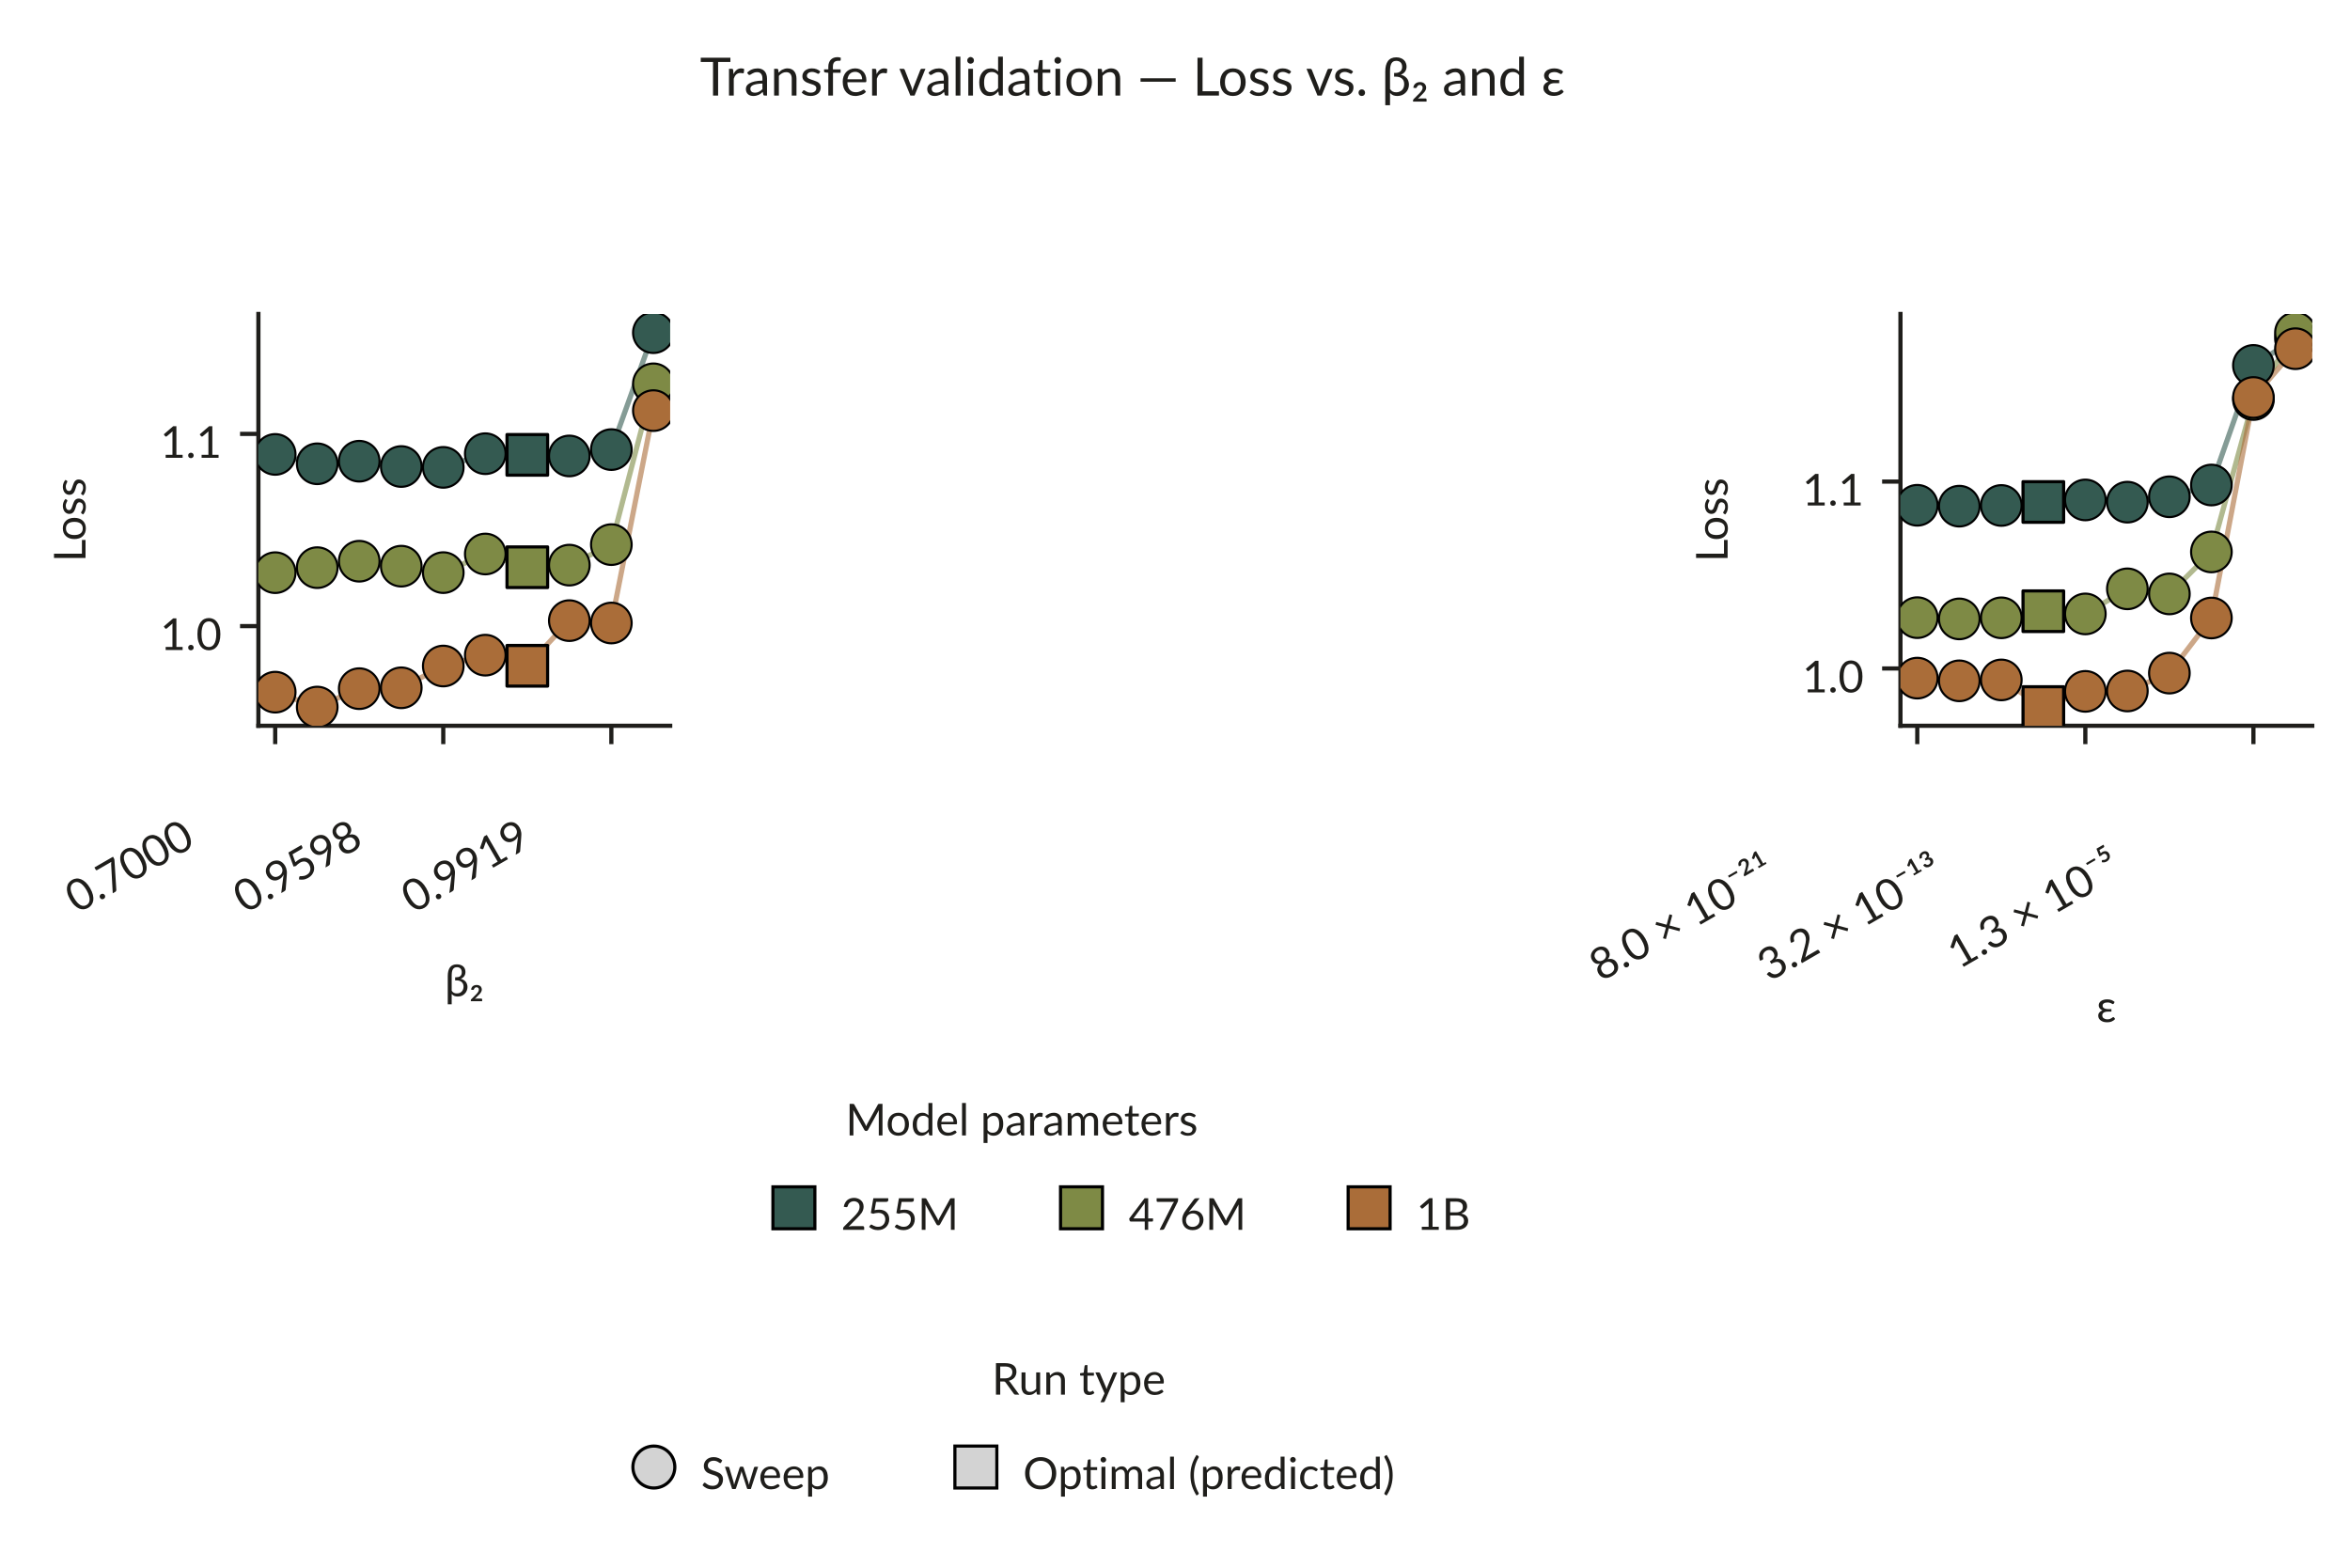
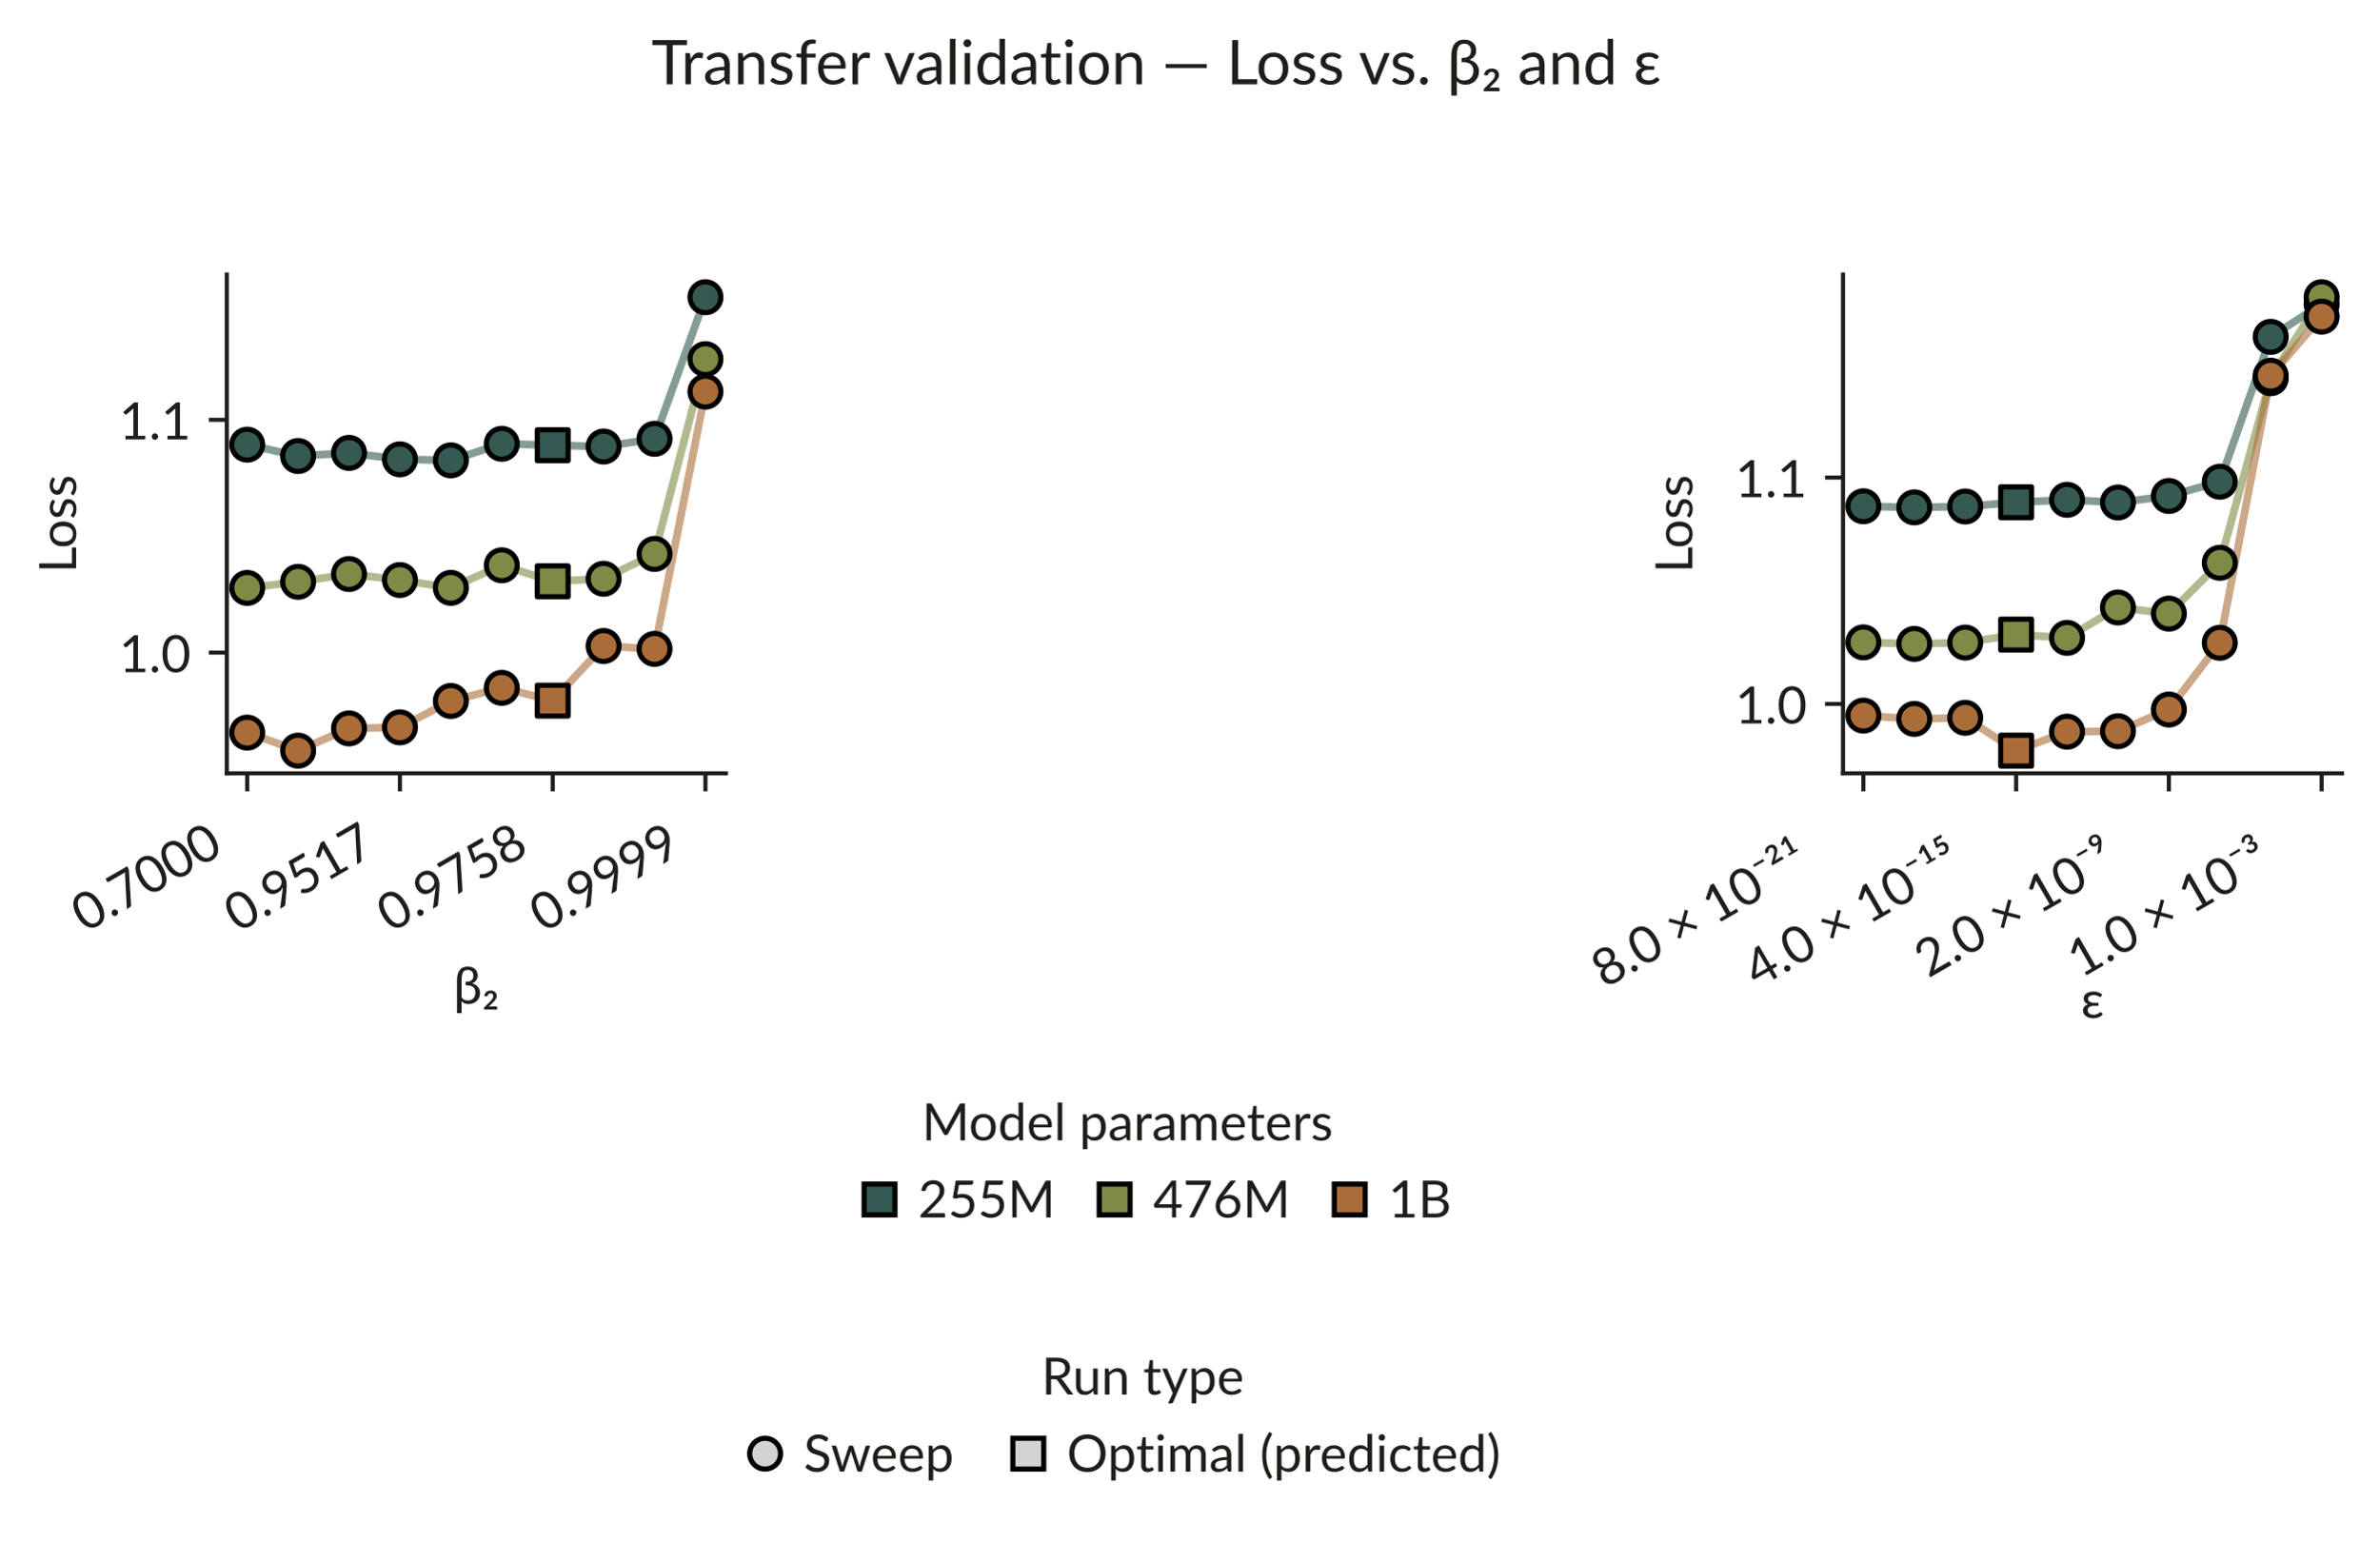
- <svg xmlns="http://www.w3.org/2000/svg" xmlns:xlink="http://www.w3.org/1999/xlink" width="448.226pt" height="298.883pt" viewBox="0 0 448.226 298.883" version="1.1" data-figure-typography="lato-v1" data-figure-render-width="640" font-family="Lato, sans-serif">
+ <svg xmlns="http://www.w3.org/2000/svg" xmlns:xlink="http://www.w3.org/1999/xlink" width="462.614pt" height="299.883pt" viewBox="0 0 462.614 299.883" version="1.1" data-figure-typography="lato-v1" data-figure-render-width="555.137" data-figure-render-scale="1.2" font-family="Lato, sans-serif">
  <defs>
    <style type="text/css">*{stroke-linejoin: round; stroke-linecap: butt}</style>
  </defs>
  <g id="figure_1">
    <g id="patch_1">
-       <path d="M 0 298.883 L 448.226 298.883 L 448.226 0 L 0 0 L 0 298.883 z " style="fill: none" />
+       <path d="M 0 299.883 L 462.614 299.883 L 462.614 0 L 0 0 L 0 299.883 z " style="fill: none" />
    </g>
    <g id="axes_1">
      <g id="patch_2">
-         <path d="M 49.284 138.423 L 127.826 138.423 L 127.826 59.881 L 49.284 59.881 L 49.284 138.423 z " style="fill: none" />
+         <path d="M 44.103 150.435 L 141.134 150.435 L 141.134 53.404 L 44.103 53.404 L 44.103 150.435 z " style="fill: none" />
      </g>
      <g id="matplotlib.axis_1">
        <g id="xtick_1">
          <g id="line2d_1">
            <defs>
              <path id="md51d06e51e" d="M 0 0 L 0 3.5 " style="stroke: #1f1e1b; stroke-width: 0.8" />
            </defs>
            <g>
-               <use xlink:href="#md51d06e51e" x="52.49" y="138.423" style="fill: #1f1e1b; stroke: #1f1e1b; stroke-width: 0.8" />
+               <use xlink:href="#md51d06e51e" x="48.064" y="150.435" style="fill: #1f1e1b; stroke: #1f1e1b; stroke-width: 0.8" />
            </g>
          </g>
          <g id="text_1">
-             <text style="font-size: 8.404px; font-family: 'Lato', sans-serif; fill: #1f1e1b" transform="translate(14.68481 174.3128) rotate(-30)">0.7000</text>
+             <text style="font-size: 10px; font-family: 'Lato', sans-serif; fill: #1f1e1b" transform="translate(16.55963 181.5099) rotate(-30)">0.7000</text>
          </g>
        </g>
        <g id="xtick_2">
          <g id="line2d_2">
            <g>
-               <use xlink:href="#md51d06e51e" x="84.547" y="138.423" style="fill: #1f1e1b; stroke: #1f1e1b; stroke-width: 0.8" />
+               <use xlink:href="#md51d06e51e" x="77.767" y="150.435" style="fill: #1f1e1b; stroke: #1f1e1b; stroke-width: 0.8" />
            </g>
          </g>
          <g id="text_2">
-             <text style="font-size: 8.404px; font-family: 'Lato', sans-serif; fill: #1f1e1b" transform="translate(46.74268 174.3128) rotate(-30)">0.9598</text>
+             <text style="font-size: 10px; font-family: 'Lato', sans-serif; fill: #1f1e1b" transform="translate(46.26301 181.5099) rotate(-30)">0.9517</text>
          </g>
        </g>
        <g id="xtick_3">
          <g id="line2d_3">
            <g>
-               <use xlink:href="#md51d06e51e" x="116.605" y="138.423" style="fill: #1f1e1b; stroke: #1f1e1b; stroke-width: 0.8" />
+               <use xlink:href="#md51d06e51e" x="107.47" y="150.435" style="fill: #1f1e1b; stroke: #1f1e1b; stroke-width: 0.8" />
            </g>
          </g>
          <g id="text_3">
-             <text style="font-size: 8.404px; font-family: 'Lato', sans-serif; fill: #1f1e1b" transform="translate(78.80055 174.3128) rotate(-30)">0.9919</text>
-           </g>
-         </g>
-         <g id="text_4">
-           <text style="font-size: 8.404px; font-family: 'Lato', sans-serif; text-anchor: middle; fill: #1f1e1b" x="88.555" y="190.003" transform="rotate(-0 88.55464 190.0026)">β₂</text>
+             <text style="font-size: 10px; font-family: 'Lato', sans-serif; fill: #1f1e1b" transform="translate(75.96639 181.5099) rotate(-30)">0.9758</text>
+           </g>
+         </g>
+         <g id="xtick_4">
+           <g id="line2d_4">
+             <g>
+               <use xlink:href="#md51d06e51e" x="137.174" y="150.435" style="fill: #1f1e1b; stroke: #1f1e1b; stroke-width: 0.8" />
+             </g>
+           </g>
+           <g id="text_4">
+             <text style="font-size: 10px; font-family: 'Lato', sans-serif; fill: #1f1e1b" transform="translate(105.6698 181.5099) rotate(-30)">0.9999</text>
+           </g>
+         </g>
+         <g id="text_5">
+           <text style="font-size: 10px; font-family: 'Lato', sans-serif; text-anchor: middle; fill: #1f1e1b" x="92.619" y="195.251" transform="rotate(-0 92.61864 195.2513)">β₂</text>
        </g>
      </g>
      <g id="matplotlib.axis_2">
        <g id="ytick_1">
-           <g id="line2d_4">
+           <g id="line2d_5">
            <defs>
              <path id="m15c5564929" d="M 0 0 L -3.5 0 " style="stroke: #1f1e1b; stroke-width: 0.8" />
            </defs>
            <g>
-               <use xlink:href="#m15c5564929" x="49.284" y="119.412" style="fill: #1f1e1b; stroke: #1f1e1b; stroke-width: 0.8" />
-             </g>
-           </g>
-           <g id="text_5">
-             <text style="font-size: 8.404px; font-family: 'Lato', sans-serif; text-anchor: end; fill: #1f1e1b" x="42.284" y="123.971" transform="rotate(-0 42.28375 123.9707)">1.0</text>
+               <use xlink:href="#m15c5564929" x="44.103" y="126.949" style="fill: #1f1e1b; stroke: #1f1e1b; stroke-width: 0.8" />
+             </g>
+           </g>
+           <g id="text_6">
+             <text style="font-size: 10px; font-family: 'Lato', sans-serif; text-anchor: end; fill: #1f1e1b" x="37.103" y="130.748" transform="rotate(-0 37.10312 130.7477)">1.0</text>
          </g>
        </g>
        <g id="ytick_2">
-           <g id="line2d_5">
-             <g>
-               <use xlink:href="#m15c5564929" x="49.284" y="82.759" style="fill: #1f1e1b; stroke: #1f1e1b; stroke-width: 0.8" />
-             </g>
-           </g>
-           <g id="text_6">
-             <text style="font-size: 8.404px; font-family: 'Lato', sans-serif; text-anchor: end; fill: #1f1e1b" x="42.284" y="87.318" transform="rotate(-0 42.28375 87.31753)">1.1</text>
-           </g>
-         </g>
-         <g id="text_7">
-           <text style="font-size: 8.404px; font-family: 'Lato', sans-serif; text-anchor: middle; fill: #1f1e1b" x="16.317" y="99.152" transform="rotate(-90 16.31719 99.15185)">Loss</text>
-         </g>
-       </g>
-       <g id="line2d_6">
-         <path d="M 52.49 86.667 L 60.504 88.455 L 68.518 87.963 L 76.533 88.977 L 84.547 89.139 L 92.562 86.531 L 100.576 86.753 L 108.591 86.962 L 116.605 85.75 L 124.62 63.451 " clip-path="url(#p3299223fdd)" style="fill: none; stroke: #345a51; stroke-opacity: 0.6; stroke-linecap: square" />
+           <g id="line2d_6">
+             <g>
+               <use xlink:href="#m15c5564929" x="44.103" y="81.667" style="fill: #1f1e1b; stroke: #1f1e1b; stroke-width: 0.8" />
+             </g>
+           </g>
+           <g id="text_7">
+             <text style="font-size: 10px; font-family: 'Lato', sans-serif; text-anchor: end; fill: #1f1e1b" x="37.103" y="85.466" transform="rotate(-0 37.10312 85.4662)">1.1</text>
+           </g>
+         </g>
+         <g id="text_8">
+           <text style="font-size: 10px; font-family: 'Lato', sans-serif; text-anchor: middle; fill: #1f1e1b" x="14.798" y="101.919" transform="rotate(-90 14.79766 101.9193)">Loss</text>
+         </g>
      </g>
      <g id="line2d_7">
-         <path d="M 52.49 109.222 L 60.504 108.265 L 68.518 107.037 L 76.533 107.983 L 84.547 109.213 L 92.562 105.663 L 100.576 108.184 L 108.591 107.784 L 116.605 103.873 L 124.62 73.202 " clip-path="url(#p3299223fdd)" style="fill: none; stroke: #7e8a45; stroke-opacity: 0.6; stroke-linecap: square" />
+         <path d="M 48.064 86.495 L 57.965 88.704 L 67.866 88.097 L 77.767 89.35 L 87.668 89.549 L 97.569 86.327 L 107.47 86.602 L 117.371 86.86 L 127.273 85.362 L 137.174 57.814 " clip-path="url(#p496fed3dab)" style="fill: none; stroke: #345a51; stroke-opacity: 0.6; stroke-width: 1.5; stroke-linecap: square" />
      </g>
      <g id="line2d_8">
-         <path d="M 52.49 132.012 L 60.504 134.853 L 68.518 131.344 L 76.533 131.18 L 84.547 127.027 L 92.562 124.957 L 100.576 126.98 L 108.591 118.371 L 116.605 118.823 L 124.62 78.312 " clip-path="url(#p3299223fdd)" style="fill: none; stroke: #aa6d39; stroke-opacity: 0.6; stroke-linecap: square" />
+         <path d="M 48.064 114.36 L 57.965 113.178 L 67.866 111.661 L 77.767 112.83 L 87.668 114.349 L 97.569 109.963 L 107.47 113.077 L 117.371 112.584 L 127.273 107.752 L 137.174 69.86 " clip-path="url(#p496fed3dab)" style="fill: none; stroke: #7e8a45; stroke-opacity: 0.6; stroke-width: 1.5; stroke-linecap: square" />
+       </g>
+       <g id="line2d_9">
+         <path d="M 48.064 142.515 L 57.965 146.024 L 67.866 141.69 L 77.767 141.488 L 87.668 136.357 L 97.569 133.799 L 107.47 136.299 L 117.371 125.663 L 127.273 126.221 L 137.174 76.174 " clip-path="url(#p496fed3dab)" style="fill: none; stroke: #aa6d39; stroke-opacity: 0.6; stroke-width: 1.5; stroke-linecap: square" />
      </g>
      <g id="patch_3">
-         <path d="M 49.284 138.423 L 49.284 59.881 " style="fill: none; stroke: #1f1e1b; stroke-width: 0.8; stroke-linejoin: miter; stroke-linecap: square" />
+         <path d="M 44.103 150.435 L 44.103 53.404 " style="fill: none; stroke: #1f1e1b; stroke-width: 0.8; stroke-linejoin: miter; stroke-linecap: square" />
      </g>
      <g id="patch_4">
-         <path d="M 49.284 138.423 L 127.826 138.423 " style="fill: none; stroke: #1f1e1b; stroke-width: 0.8; stroke-linejoin: miter; stroke-linecap: square" />
+         <path d="M 44.103 150.435 L 141.134 150.435 " style="fill: none; stroke: #1f1e1b; stroke-width: 0.8; stroke-linejoin: miter; stroke-linecap: square" />
      </g>
      <g id="PathCollection_1">
        <defs>
-           <path id="m190eb2f143" d="M 0 3.873 C 1.027 3.873 2.012 3.465 2.739 2.739 C 3.465 2.012 3.873 1.027 3.873 0 C 3.873 -1.027 3.465 -2.012 2.739 -2.739 C 2.012 -3.465 1.027 -3.873 0 -3.873 C -1.027 -3.873 -2.012 -3.465 -2.739 -2.739 C -3.465 -2.012 -3.873 -1.027 -3.873 0 C -3.873 1.027 -3.465 2.012 -2.739 2.739 C -2.012 3.465 -1.027 3.873 0 3.873 z " style="stroke: #000000; stroke-width: 0.4" />
-         </defs>
-         <g clip-path="url(#p3299223fdd)">
-           <use xlink:href="#m190eb2f143" x="76.533" y="88.977" style="fill: #345a51; stroke: #000000; stroke-width: 0.4" />
-           <use xlink:href="#m190eb2f143" x="84.547" y="89.139" style="fill: #345a51; stroke: #000000; stroke-width: 0.4" />
-           <use xlink:href="#m190eb2f143" x="92.562" y="86.531" style="fill: #345a51; stroke: #000000; stroke-width: 0.4" />
-           <use xlink:href="#m190eb2f143" x="108.591" y="86.962" style="fill: #345a51; stroke: #000000; stroke-width: 0.4" />
-           <use xlink:href="#m190eb2f143" x="116.605" y="85.75" style="fill: #345a51; stroke: #000000; stroke-width: 0.4" />
-           <use xlink:href="#m190eb2f143" x="124.62" y="63.451" style="fill: #345a51; stroke: #000000; stroke-width: 0.4" />
-           <use xlink:href="#m190eb2f143" x="52.49" y="86.667" style="fill: #345a51; stroke: #000000; stroke-width: 0.4" />
-           <use xlink:href="#m190eb2f143" x="60.504" y="88.455" style="fill: #345a51; stroke: #000000; stroke-width: 0.4" />
-           <use xlink:href="#m190eb2f143" x="68.518" y="87.963" style="fill: #345a51; stroke: #000000; stroke-width: 0.4" />
+           <path id="m1efedf1fad" d="M 0 3 C 0.796 3 1.559 2.684 2.121 2.121 C 2.684 1.559 3 0.796 3 0 C 3 -0.796 2.684 -1.559 2.121 -2.121 C 1.559 -2.684 0.796 -3 0 -3 C -0.796 -3 -1.559 -2.684 -2.121 -2.121 C -2.684 -1.559 -3 -0.796 -3 0 C -3 0.796 -2.684 1.559 -2.121 2.121 C -1.559 2.684 -0.796 3 0 3 z " style="stroke: #000000" />
+         </defs>
+         <g clip-path="url(#p496fed3dab)">
+           <use xlink:href="#m1efedf1fad" x="77.767" y="89.35" style="fill: #345a51; stroke: #000000" />
+           <use xlink:href="#m1efedf1fad" x="87.668" y="89.549" style="fill: #345a51; stroke: #000000" />
+           <use xlink:href="#m1efedf1fad" x="97.569" y="86.327" style="fill: #345a51; stroke: #000000" />
+           <use xlink:href="#m1efedf1fad" x="117.371" y="86.86" style="fill: #345a51; stroke: #000000" />
+           <use xlink:href="#m1efedf1fad" x="127.273" y="85.362" style="fill: #345a51; stroke: #000000" />
+           <use xlink:href="#m1efedf1fad" x="137.174" y="57.814" style="fill: #345a51; stroke: #000000" />
+           <use xlink:href="#m1efedf1fad" x="48.064" y="86.495" style="fill: #345a51; stroke: #000000" />
+           <use xlink:href="#m1efedf1fad" x="57.965" y="88.704" style="fill: #345a51; stroke: #000000" />
+           <use xlink:href="#m1efedf1fad" x="67.866" y="88.097" style="fill: #345a51; stroke: #000000" />
        </g>
      </g>
      <g id="PathCollection_2">
        <defs>
-           <path id="m3dd2a6cb7a" d="M 0 3.873 C 1.027 3.873 2.012 3.465 2.739 2.739 C 3.465 2.012 3.873 1.027 3.873 0 C 3.873 -1.027 3.465 -2.012 2.739 -2.739 C 2.012 -3.465 1.027 -3.873 0 -3.873 C -1.027 -3.873 -2.012 -3.465 -2.739 -2.739 C -3.465 -2.012 -3.873 -1.027 -3.873 0 C -3.873 1.027 -3.465 2.012 -2.739 2.739 C -2.012 3.465 -1.027 3.873 0 3.873 z " style="stroke: #000000; stroke-width: 0.4" />
-         </defs>
-         <g clip-path="url(#p3299223fdd)">
-           <use xlink:href="#m3dd2a6cb7a" x="76.533" y="107.983" style="fill: #7e8a45; stroke: #000000; stroke-width: 0.4" />
-           <use xlink:href="#m3dd2a6cb7a" x="84.547" y="109.213" style="fill: #7e8a45; stroke: #000000; stroke-width: 0.4" />
-           <use xlink:href="#m3dd2a6cb7a" x="92.562" y="105.663" style="fill: #7e8a45; stroke: #000000; stroke-width: 0.4" />
-           <use xlink:href="#m3dd2a6cb7a" x="108.591" y="107.784" style="fill: #7e8a45; stroke: #000000; stroke-width: 0.4" />
-           <use xlink:href="#m3dd2a6cb7a" x="116.605" y="103.873" style="fill: #7e8a45; stroke: #000000; stroke-width: 0.4" />
-           <use xlink:href="#m3dd2a6cb7a" x="124.62" y="73.202" style="fill: #7e8a45; stroke: #000000; stroke-width: 0.4" />
-           <use xlink:href="#m3dd2a6cb7a" x="52.49" y="109.222" style="fill: #7e8a45; stroke: #000000; stroke-width: 0.4" />
-           <use xlink:href="#m3dd2a6cb7a" x="60.504" y="108.265" style="fill: #7e8a45; stroke: #000000; stroke-width: 0.4" />
-           <use xlink:href="#m3dd2a6cb7a" x="68.518" y="107.037" style="fill: #7e8a45; stroke: #000000; stroke-width: 0.4" />
+           <path id="m9d0714608a" d="M 0 3 C 0.796 3 1.559 2.684 2.121 2.121 C 2.684 1.559 3 0.796 3 0 C 3 -0.796 2.684 -1.559 2.121 -2.121 C 1.559 -2.684 0.796 -3 0 -3 C -0.796 -3 -1.559 -2.684 -2.121 -2.121 C -2.684 -1.559 -3 -0.796 -3 0 C -3 0.796 -2.684 1.559 -2.121 2.121 C -1.559 2.684 -0.796 3 0 3 z " style="stroke: #000000" />
+         </defs>
+         <g clip-path="url(#p496fed3dab)">
+           <use xlink:href="#m9d0714608a" x="77.767" y="112.83" style="fill: #7e8a45; stroke: #000000" />
+           <use xlink:href="#m9d0714608a" x="87.668" y="114.349" style="fill: #7e8a45; stroke: #000000" />
+           <use xlink:href="#m9d0714608a" x="97.569" y="109.963" style="fill: #7e8a45; stroke: #000000" />
+           <use xlink:href="#m9d0714608a" x="117.371" y="112.584" style="fill: #7e8a45; stroke: #000000" />
+           <use xlink:href="#m9d0714608a" x="127.273" y="107.752" style="fill: #7e8a45; stroke: #000000" />
+           <use xlink:href="#m9d0714608a" x="137.174" y="69.86" style="fill: #7e8a45; stroke: #000000" />
+           <use xlink:href="#m9d0714608a" x="48.064" y="114.36" style="fill: #7e8a45; stroke: #000000" />
+           <use xlink:href="#m9d0714608a" x="57.965" y="113.178" style="fill: #7e8a45; stroke: #000000" />
+           <use xlink:href="#m9d0714608a" x="67.866" y="111.661" style="fill: #7e8a45; stroke: #000000" />
        </g>
      </g>
      <g id="PathCollection_3">
        <defs>
-           <path id="m1eddd87c9e" d="M 0 3.873 C 1.027 3.873 2.012 3.465 2.739 2.739 C 3.465 2.012 3.873 1.027 3.873 0 C 3.873 -1.027 3.465 -2.012 2.739 -2.739 C 2.012 -3.465 1.027 -3.873 0 -3.873 C -1.027 -3.873 -2.012 -3.465 -2.739 -2.739 C -3.465 -2.012 -3.873 -1.027 -3.873 0 C -3.873 1.027 -3.465 2.012 -2.739 2.739 C -2.012 3.465 -1.027 3.873 0 3.873 z " style="stroke: #000000; stroke-width: 0.4" />
-         </defs>
-         <g clip-path="url(#p3299223fdd)">
-           <use xlink:href="#m1eddd87c9e" x="76.533" y="131.18" style="fill: #aa6d39; stroke: #000000; stroke-width: 0.4" />
-           <use xlink:href="#m1eddd87c9e" x="84.547" y="127.027" style="fill: #aa6d39; stroke: #000000; stroke-width: 0.4" />
-           <use xlink:href="#m1eddd87c9e" x="92.562" y="124.957" style="fill: #aa6d39; stroke: #000000; stroke-width: 0.4" />
-           <use xlink:href="#m1eddd87c9e" x="108.591" y="118.371" style="fill: #aa6d39; stroke: #000000; stroke-width: 0.4" />
-           <use xlink:href="#m1eddd87c9e" x="116.605" y="118.823" style="fill: #aa6d39; stroke: #000000; stroke-width: 0.4" />
-           <use xlink:href="#m1eddd87c9e" x="124.62" y="78.312" style="fill: #aa6d39; stroke: #000000; stroke-width: 0.4" />
-           <use xlink:href="#m1eddd87c9e" x="52.49" y="132.012" style="fill: #aa6d39; stroke: #000000; stroke-width: 0.4" />
-           <use xlink:href="#m1eddd87c9e" x="60.504" y="134.853" style="fill: #aa6d39; stroke: #000000; stroke-width: 0.4" />
-           <use xlink:href="#m1eddd87c9e" x="68.518" y="131.344" style="fill: #aa6d39; stroke: #000000; stroke-width: 0.4" />
+           <path id="m67af259f88" d="M 0 3 C 0.796 3 1.559 2.684 2.121 2.121 C 2.684 1.559 3 0.796 3 0 C 3 -0.796 2.684 -1.559 2.121 -2.121 C 1.559 -2.684 0.796 -3 0 -3 C -0.796 -3 -1.559 -2.684 -2.121 -2.121 C -2.684 -1.559 -3 -0.796 -3 0 C -3 0.796 -2.684 1.559 -2.121 2.121 C -1.559 2.684 -0.796 3 0 3 z " style="stroke: #000000" />
+         </defs>
+         <g clip-path="url(#p496fed3dab)">
+           <use xlink:href="#m67af259f88" x="77.767" y="141.488" style="fill: #aa6d39; stroke: #000000" />
+           <use xlink:href="#m67af259f88" x="87.668" y="136.357" style="fill: #aa6d39; stroke: #000000" />
+           <use xlink:href="#m67af259f88" x="97.569" y="133.799" style="fill: #aa6d39; stroke: #000000" />
+           <use xlink:href="#m67af259f88" x="117.371" y="125.663" style="fill: #aa6d39; stroke: #000000" />
+           <use xlink:href="#m67af259f88" x="127.273" y="126.221" style="fill: #aa6d39; stroke: #000000" />
+           <use xlink:href="#m67af259f88" x="137.174" y="76.174" style="fill: #aa6d39; stroke: #000000" />
+           <use xlink:href="#m67af259f88" x="48.064" y="142.515" style="fill: #aa6d39; stroke: #000000" />
+           <use xlink:href="#m67af259f88" x="57.965" y="146.024" style="fill: #aa6d39; stroke: #000000" />
+           <use xlink:href="#m67af259f88" x="67.866" y="141.69" style="fill: #aa6d39; stroke: #000000" />
        </g>
      </g>
      <g id="PathCollection_4">
        <defs>
-           <path id="m02ea6a67bc" d="M -3.873 3.873 L 3.873 3.873 L 3.873 -3.873 L -3.873 -3.873 z " style="stroke: #000000; stroke-width: 0.6" />
-         </defs>
-         <g clip-path="url(#p3299223fdd)">
-           <use xlink:href="#m02ea6a67bc" x="100.576" y="86.753" style="fill: #345a51; stroke: #000000; stroke-width: 0.6" />
+           <path id="mf7e5962fbb" d="M -3 3 L 3 3 L 3 -3 L -3 -3 z " style="stroke: #000000" />
+         </defs>
+         <g clip-path="url(#p496fed3dab)">
+           <use xlink:href="#mf7e5962fbb" x="107.47" y="86.602" style="fill: #345a51; stroke: #000000" />
        </g>
      </g>
      <g id="PathCollection_5">
        <defs>
-           <path id="m85703ddaad" d="M -3.873 3.873 L 3.873 3.873 L 3.873 -3.873 L -3.873 -3.873 z " style="stroke: #000000; stroke-width: 0.6" />
-         </defs>
-         <g clip-path="url(#p3299223fdd)">
-           <use xlink:href="#m85703ddaad" x="100.576" y="108.184" style="fill: #7e8a45; stroke: #000000; stroke-width: 0.6" />
+           <path id="m44fe827cc8" d="M -3 3 L 3 3 L 3 -3 L -3 -3 z " style="stroke: #000000" />
+         </defs>
+         <g clip-path="url(#p496fed3dab)">
+           <use xlink:href="#m44fe827cc8" x="107.47" y="113.077" style="fill: #7e8a45; stroke: #000000" />
        </g>
      </g>
      <g id="PathCollection_6">
        <defs>
-           <path id="ma70c3705e5" d="M -3.873 3.873 L 3.873 3.873 L 3.873 -3.873 L -3.873 -3.873 z " style="stroke: #000000; stroke-width: 0.6" />
-         </defs>
-         <g clip-path="url(#p3299223fdd)">
-           <use xlink:href="#ma70c3705e5" x="100.576" y="126.98" style="fill: #aa6d39; stroke: #000000; stroke-width: 0.6" />
+           <path id="md99f29eee8" d="M -3 3 L 3 3 L 3 -3 L -3 -3 z " style="stroke: #000000" />
+         </defs>
+         <g clip-path="url(#p496fed3dab)">
+           <use xlink:href="#md99f29eee8" x="107.47" y="136.299" style="fill: #aa6d39; stroke: #000000" />
        </g>
      </g>
    </g>
    <g id="axes_2">
      <g id="patch_5">
-         <path d="M 362.484 138.423 L 441.026 138.423 L 441.026 59.881 L 362.484 59.881 L 362.484 138.423 z " style="fill: none" />
+         <path d="M 358.383 150.435 L 455.414 150.435 L 455.414 53.404 L 358.383 53.404 L 358.383 150.435 z " style="fill: none" />
      </g>
      <g id="matplotlib.axis_3">
-         <g id="xtick_4">
-           <g id="line2d_9">
-             <g>
-               <use xlink:href="#md51d06e51e" x="365.69" y="138.423" style="fill: #1f1e1b; stroke: #1f1e1b; stroke-width: 0.8" />
-             </g>
-           </g>
-           <g id="text_8">
-             <text style="font-size: 8.404px; font-family: 'Lato', sans-serif; fill: #1f1e1b" transform="translate(305.3644 187.315) rotate(-30)">8.0 × 10⁻²¹</text>
-           </g>
-         </g>
        <g id="xtick_5">
          <g id="line2d_10">
            <g>
-               <use xlink:href="#md51d06e51e" x="397.747" y="138.423" style="fill: #1f1e1b; stroke: #1f1e1b; stroke-width: 0.8" />
+               <use xlink:href="#md51d06e51e" x="362.344" y="150.435" style="fill: #1f1e1b; stroke: #1f1e1b; stroke-width: 0.8" />
            </g>
          </g>
          <g id="text_9">
-             <text style="font-size: 8.404px; font-family: 'Lato', sans-serif; fill: #1f1e1b" transform="translate(337.4222 187.315) rotate(-30)">3.2 × 10⁻¹³</text>
+             <text style="font-size: 10px; font-family: 'Lato', sans-serif; fill: #1f1e1b" transform="translate(312.0726 192.345) rotate(-30)">8.0 × 10⁻²¹</text>
          </g>
        </g>
        <g id="xtick_6">
          <g id="line2d_11">
            <g>
-               <use xlink:href="#md51d06e51e" x="429.805" y="138.423" style="fill: #1f1e1b; stroke: #1f1e1b; stroke-width: 0.8" />
+               <use xlink:href="#md51d06e51e" x="392.047" y="150.435" style="fill: #1f1e1b; stroke: #1f1e1b; stroke-width: 0.8" />
            </g>
          </g>
          <g id="text_10">
-             <text style="font-size: 8.404px; font-family: 'Lato', sans-serif; fill: #1f1e1b" transform="translate(373.6468 184.9094) rotate(-30)">1.3 × 10⁻⁵</text>
-           </g>
-         </g>
-         <g id="text_11">
-           <text style="font-size: 8.404px; font-family: 'Lato', sans-serif; text-anchor: middle; fill: #1f1e1b" x="401.755" y="194.929" transform="rotate(-0 401.7546 194.9288)">ε</text>
+             <text style="font-size: 10px; font-family: 'Lato', sans-serif; fill: #1f1e1b" transform="translate(341.776 192.345) rotate(-30)">4.0 × 10⁻¹⁵</text>
+           </g>
+         </g>
+         <g id="xtick_7">
+           <g id="line2d_12">
+             <g>
+               <use xlink:href="#md51d06e51e" x="421.75" y="150.435" style="fill: #1f1e1b; stroke: #1f1e1b; stroke-width: 0.8" />
+             </g>
+           </g>
+           <g id="text_11">
+             <text style="font-size: 10px; font-family: 'Lato', sans-serif; fill: #1f1e1b" transform="translate(374.9516 190.3403) rotate(-30)">2.0 × 10⁻⁹</text>
+           </g>
+         </g>
+         <g id="xtick_8">
+           <g id="line2d_13">
+             <g>
+               <use xlink:href="#md51d06e51e" x="451.454" y="150.435" style="fill: #1f1e1b; stroke: #1f1e1b; stroke-width: 0.8" />
+             </g>
+           </g>
+           <g id="text_12">
+             <text style="font-size: 10px; font-family: 'Lato', sans-serif; fill: #1f1e1b" transform="translate(404.6549 190.3403) rotate(-30)">1.0 × 10⁻³</text>
+           </g>
+         </g>
+         <g id="text_13">
+           <text style="font-size: 10px; font-family: 'Lato', sans-serif; text-anchor: middle; fill: #1f1e1b" x="406.899" y="198.023" transform="rotate(-0 406.8986 198.0232)">ε</text>
        </g>
      </g>
      <g id="matplotlib.axis_4">
        <g id="ytick_3">
-           <g id="line2d_12">
-             <g>
-               <use xlink:href="#m15c5564929" x="362.484" y="127.494" style="fill: #1f1e1b; stroke: #1f1e1b; stroke-width: 0.8" />
-             </g>
-           </g>
-           <g id="text_12">
-             <text style="font-size: 8.404px; font-family: 'Lato', sans-serif; text-anchor: end; fill: #1f1e1b" x="355.484" y="132.052" transform="rotate(-0 355.4837 132.0521)">1.0</text>
+           <g id="line2d_14">
+             <g>
+               <use xlink:href="#m15c5564929" x="358.383" y="136.933" style="fill: #1f1e1b; stroke: #1f1e1b; stroke-width: 0.8" />
+             </g>
+           </g>
+           <g id="text_14">
+             <text style="font-size: 10px; font-family: 'Lato', sans-serif; text-anchor: end; fill: #1f1e1b" x="351.383" y="140.732" transform="rotate(-0 351.3831 140.7316)">1.0</text>
          </g>
        </g>
        <g id="ytick_4">
-           <g id="line2d_13">
-             <g>
-               <use xlink:href="#m15c5564929" x="362.484" y="91.853" style="fill: #1f1e1b; stroke: #1f1e1b; stroke-width: 0.8" />
-             </g>
-           </g>
-           <g id="text_13">
-             <text style="font-size: 8.404px; font-family: 'Lato', sans-serif; text-anchor: end; fill: #1f1e1b" x="355.484" y="96.411" transform="rotate(-0 355.4837 96.41139)">1.1</text>
-           </g>
-         </g>
-         <g id="text_14">
-           <text style="font-size: 8.404px; font-family: 'Lato', sans-serif; text-anchor: middle; fill: #1f1e1b" x="329.517" y="99.152" transform="rotate(-90 329.5172 99.15185)">Loss</text>
-         </g>
-       </g>
-       <g id="line2d_14">
-         <path d="M 365.69 96.368 L 373.704 96.538 L 381.718 96.404 L 389.733 95.737 L 397.747 95.35 L 405.762 95.774 L 413.776 94.748 L 421.791 92.503 L 429.805 69.691 L 437.82 64.539 " clip-path="url(#p3932736abc)" style="fill: none; stroke: #345a51; stroke-opacity: 0.6; stroke-linecap: square" />
-       </g>
-       <g id="line2d_15">
-         <path d="M 365.69 117.8 L 373.704 118.04 L 381.718 117.831 L 389.733 116.575 L 397.747 117.091 L 405.762 112.306 L 413.776 113.275 L 421.791 105.268 L 429.805 76.198 L 437.82 63.451 " clip-path="url(#p3932736abc)" style="fill: none; stroke: #7e8a45; stroke-opacity: 0.6; stroke-linecap: square" />
+           <g id="line2d_15">
+             <g>
+               <use xlink:href="#m15c5564929" x="358.383" y="92.902" style="fill: #1f1e1b; stroke: #1f1e1b; stroke-width: 0.8" />
+             </g>
+           </g>
+           <g id="text_15">
+             <text style="font-size: 10px; font-family: 'Lato', sans-serif; text-anchor: end; fill: #1f1e1b" x="351.383" y="96.701" transform="rotate(-0 351.3831 96.70082)">1.1</text>
+           </g>
+         </g>
+         <g id="text_16">
+           <text style="font-size: 10px; font-family: 'Lato', sans-serif; text-anchor: middle; fill: #1f1e1b" x="329.078" y="101.919" transform="rotate(-90 329.0777 101.9193)">Loss</text>
+         </g>
      </g>
      <g id="line2d_16">
-         <path d="M 365.69 129.334 L 373.704 129.852 L 381.718 129.679 L 389.733 134.853 L 397.747 131.861 L 405.762 131.789 L 413.776 128.377 L 421.791 117.868 L 429.805 75.809 L 437.82 66.505 " clip-path="url(#p3932736abc)" style="fill: none; stroke: #aa6d39; stroke-opacity: 0.6; stroke-linecap: square" />
+         <path d="M 362.344 98.48 L 372.245 98.691 L 382.146 98.525 L 392.047 97.7 L 401.948 97.223 L 411.849 97.746 L 421.75 96.478 L 431.651 93.706 L 441.553 65.523 L 451.454 59.159 " clip-path="url(#paa1d3caf3e)" style="fill: none; stroke: #345a51; stroke-opacity: 0.6; stroke-width: 1.5; stroke-linecap: square" />
+       </g>
+       <g id="line2d_17">
+         <path d="M 362.344 124.957 L 372.245 125.254 L 382.146 124.996 L 392.047 123.444 L 401.948 124.082 L 411.849 118.17 L 421.75 119.367 L 431.651 109.475 L 441.553 73.562 L 451.454 57.814 " clip-path="url(#paa1d3caf3e)" style="fill: none; stroke: #7e8a45; stroke-opacity: 0.6; stroke-width: 1.5; stroke-linecap: square" />
+       </g>
+       <g id="line2d_18">
+         <path d="M 362.344 139.206 L 372.245 139.846 L 382.146 139.633 L 392.047 146.024 L 401.948 142.328 L 411.849 142.24 L 421.75 138.024 L 431.651 125.041 L 441.553 73.081 L 451.454 61.588 " clip-path="url(#paa1d3caf3e)" style="fill: none; stroke: #aa6d39; stroke-opacity: 0.6; stroke-width: 1.5; stroke-linecap: square" />
      </g>
      <g id="patch_6">
-         <path d="M 362.484 138.423 L 362.484 59.881 " style="fill: none; stroke: #1f1e1b; stroke-width: 0.8; stroke-linejoin: miter; stroke-linecap: square" />
+         <path d="M 358.383 150.435 L 358.383 53.404 " style="fill: none; stroke: #1f1e1b; stroke-width: 0.8; stroke-linejoin: miter; stroke-linecap: square" />
      </g>
      <g id="patch_7">
-         <path d="M 362.484 138.423 L 441.026 138.423 " style="fill: none; stroke: #1f1e1b; stroke-width: 0.8; stroke-linejoin: miter; stroke-linecap: square" />
+         <path d="M 358.383 150.435 L 455.414 150.435 " style="fill: none; stroke: #1f1e1b; stroke-width: 0.8; stroke-linejoin: miter; stroke-linecap: square" />
      </g>
      <g id="PathCollection_7">
-         <g clip-path="url(#p3932736abc)">
-           <use xlink:href="#m190eb2f143" x="397.747" y="95.35" style="fill: #345a51; stroke: #000000; stroke-width: 0.4" />
-           <use xlink:href="#m190eb2f143" x="405.762" y="95.774" style="fill: #345a51; stroke: #000000; stroke-width: 0.4" />
-           <use xlink:href="#m190eb2f143" x="413.776" y="94.748" style="fill: #345a51; stroke: #000000; stroke-width: 0.4" />
-           <use xlink:href="#m190eb2f143" x="421.791" y="92.503" style="fill: #345a51; stroke: #000000; stroke-width: 0.4" />
-           <use xlink:href="#m190eb2f143" x="429.805" y="69.691" style="fill: #345a51; stroke: #000000; stroke-width: 0.4" />
-           <use xlink:href="#m190eb2f143" x="437.82" y="64.539" style="fill: #345a51; stroke: #000000; stroke-width: 0.4" />
-           <use xlink:href="#m190eb2f143" x="381.718" y="96.404" style="fill: #345a51; stroke: #000000; stroke-width: 0.4" />
-           <use xlink:href="#m190eb2f143" x="373.704" y="96.538" style="fill: #345a51; stroke: #000000; stroke-width: 0.4" />
-           <use xlink:href="#m190eb2f143" x="365.69" y="96.368" style="fill: #345a51; stroke: #000000; stroke-width: 0.4" />
+         <g clip-path="url(#paa1d3caf3e)">
+           <use xlink:href="#m1efedf1fad" x="401.948" y="97.223" style="fill: #345a51; stroke: #000000" />
+           <use xlink:href="#m1efedf1fad" x="411.849" y="97.746" style="fill: #345a51; stroke: #000000" />
+           <use xlink:href="#m1efedf1fad" x="421.75" y="96.478" style="fill: #345a51; stroke: #000000" />
+           <use xlink:href="#m1efedf1fad" x="431.651" y="93.706" style="fill: #345a51; stroke: #000000" />
+           <use xlink:href="#m1efedf1fad" x="441.553" y="65.523" style="fill: #345a51; stroke: #000000" />
+           <use xlink:href="#m1efedf1fad" x="451.454" y="59.159" style="fill: #345a51; stroke: #000000" />
+           <use xlink:href="#m1efedf1fad" x="382.146" y="98.525" style="fill: #345a51; stroke: #000000" />
+           <use xlink:href="#m1efedf1fad" x="372.245" y="98.691" style="fill: #345a51; stroke: #000000" />
+           <use xlink:href="#m1efedf1fad" x="362.344" y="98.48" style="fill: #345a51; stroke: #000000" />
        </g>
      </g>
      <g id="PathCollection_8">
-         <g clip-path="url(#p3932736abc)">
-           <use xlink:href="#m3dd2a6cb7a" x="397.747" y="117.091" style="fill: #7e8a45; stroke: #000000; stroke-width: 0.4" />
-           <use xlink:href="#m3dd2a6cb7a" x="405.762" y="112.306" style="fill: #7e8a45; stroke: #000000; stroke-width: 0.4" />
-           <use xlink:href="#m3dd2a6cb7a" x="413.776" y="113.275" style="fill: #7e8a45; stroke: #000000; stroke-width: 0.4" />
-           <use xlink:href="#m3dd2a6cb7a" x="421.791" y="105.268" style="fill: #7e8a45; stroke: #000000; stroke-width: 0.4" />
-           <use xlink:href="#m3dd2a6cb7a" x="429.805" y="76.198" style="fill: #7e8a45; stroke: #000000; stroke-width: 0.4" />
-           <use xlink:href="#m3dd2a6cb7a" x="437.82" y="63.451" style="fill: #7e8a45; stroke: #000000; stroke-width: 0.4" />
-           <use xlink:href="#m3dd2a6cb7a" x="381.718" y="117.831" style="fill: #7e8a45; stroke: #000000; stroke-width: 0.4" />
-           <use xlink:href="#m3dd2a6cb7a" x="373.704" y="118.04" style="fill: #7e8a45; stroke: #000000; stroke-width: 0.4" />
-           <use xlink:href="#m3dd2a6cb7a" x="365.69" y="117.8" style="fill: #7e8a45; stroke: #000000; stroke-width: 0.4" />
+         <g clip-path="url(#paa1d3caf3e)">
+           <use xlink:href="#m9d0714608a" x="401.948" y="124.082" style="fill: #7e8a45; stroke: #000000" />
+           <use xlink:href="#m9d0714608a" x="411.849" y="118.17" style="fill: #7e8a45; stroke: #000000" />
+           <use xlink:href="#m9d0714608a" x="421.75" y="119.367" style="fill: #7e8a45; stroke: #000000" />
+           <use xlink:href="#m9d0714608a" x="431.651" y="109.475" style="fill: #7e8a45; stroke: #000000" />
+           <use xlink:href="#m9d0714608a" x="441.553" y="73.562" style="fill: #7e8a45; stroke: #000000" />
+           <use xlink:href="#m9d0714608a" x="451.454" y="57.814" style="fill: #7e8a45; stroke: #000000" />
+           <use xlink:href="#m9d0714608a" x="382.146" y="124.996" style="fill: #7e8a45; stroke: #000000" />
+           <use xlink:href="#m9d0714608a" x="372.245" y="125.254" style="fill: #7e8a45; stroke: #000000" />
+           <use xlink:href="#m9d0714608a" x="362.344" y="124.957" style="fill: #7e8a45; stroke: #000000" />
        </g>
      </g>
      <g id="PathCollection_9">
-         <g clip-path="url(#p3932736abc)">
-           <use xlink:href="#m1eddd87c9e" x="397.747" y="131.861" style="fill: #aa6d39; stroke: #000000; stroke-width: 0.4" />
-           <use xlink:href="#m1eddd87c9e" x="405.762" y="131.789" style="fill: #aa6d39; stroke: #000000; stroke-width: 0.4" />
-           <use xlink:href="#m1eddd87c9e" x="413.776" y="128.377" style="fill: #aa6d39; stroke: #000000; stroke-width: 0.4" />
-           <use xlink:href="#m1eddd87c9e" x="421.791" y="117.868" style="fill: #aa6d39; stroke: #000000; stroke-width: 0.4" />
-           <use xlink:href="#m1eddd87c9e" x="429.805" y="75.809" style="fill: #aa6d39; stroke: #000000; stroke-width: 0.4" />
-           <use xlink:href="#m1eddd87c9e" x="437.82" y="66.505" style="fill: #aa6d39; stroke: #000000; stroke-width: 0.4" />
-           <use xlink:href="#m1eddd87c9e" x="381.718" y="129.679" style="fill: #aa6d39; stroke: #000000; stroke-width: 0.4" />
-           <use xlink:href="#m1eddd87c9e" x="373.704" y="129.852" style="fill: #aa6d39; stroke: #000000; stroke-width: 0.4" />
-           <use xlink:href="#m1eddd87c9e" x="365.69" y="129.334" style="fill: #aa6d39; stroke: #000000; stroke-width: 0.4" />
+         <g clip-path="url(#paa1d3caf3e)">
+           <use xlink:href="#m67af259f88" x="401.948" y="142.328" style="fill: #aa6d39; stroke: #000000" />
+           <use xlink:href="#m67af259f88" x="411.849" y="142.24" style="fill: #aa6d39; stroke: #000000" />
+           <use xlink:href="#m67af259f88" x="421.75" y="138.024" style="fill: #aa6d39; stroke: #000000" />
+           <use xlink:href="#m67af259f88" x="431.651" y="125.041" style="fill: #aa6d39; stroke: #000000" />
+           <use xlink:href="#m67af259f88" x="441.553" y="73.081" style="fill: #aa6d39; stroke: #000000" />
+           <use xlink:href="#m67af259f88" x="451.454" y="61.588" style="fill: #aa6d39; stroke: #000000" />
+           <use xlink:href="#m67af259f88" x="382.146" y="139.633" style="fill: #aa6d39; stroke: #000000" />
+           <use xlink:href="#m67af259f88" x="372.245" y="139.846" style="fill: #aa6d39; stroke: #000000" />
+           <use xlink:href="#m67af259f88" x="362.344" y="139.206" style="fill: #aa6d39; stroke: #000000" />
        </g>
      </g>
      <g id="PathCollection_10">
-         <g clip-path="url(#p3932736abc)">
-           <use xlink:href="#m02ea6a67bc" x="389.733" y="95.737" style="fill: #345a51; stroke: #000000; stroke-width: 0.6" />
+         <g clip-path="url(#paa1d3caf3e)">
+           <use xlink:href="#mf7e5962fbb" x="392.047" y="97.7" style="fill: #345a51; stroke: #000000" />
        </g>
      </g>
      <g id="PathCollection_11">
-         <g clip-path="url(#p3932736abc)">
-           <use xlink:href="#m85703ddaad" x="389.733" y="116.575" style="fill: #7e8a45; stroke: #000000; stroke-width: 0.6" />
+         <g clip-path="url(#paa1d3caf3e)">
+           <use xlink:href="#m44fe827cc8" x="392.047" y="123.444" style="fill: #7e8a45; stroke: #000000" />
        </g>
      </g>
      <g id="PathCollection_12">
-         <g clip-path="url(#p3932736abc)">
-           <use xlink:href="#ma70c3705e5" x="389.733" y="134.853" style="fill: #aa6d39; stroke: #000000; stroke-width: 0.6" />
-         </g>
-       </g>
-     </g>
-     <g id="text_15">
-       <text style="font-size: 10.085px; font-family: 'Lato', sans-serif; text-anchor: middle; fill: #1f1e1b" x="216.015" y="18.232" transform="rotate(-0 216.0146 18.23175)">Transfer validation — Loss vs. β₂ and ε</text>
+         <g clip-path="url(#paa1d3caf3e)">
+           <use xlink:href="#md99f29eee8" x="392.047" y="146.024" style="fill: #aa6d39; stroke: #000000" />
+         </g>
+       </g>
+     </g>
+     <g id="text_17">
+       <text style="font-size: 12px; font-family: 'Lato', sans-serif; text-anchor: middle; fill: #1f1e1b" x="224.859" y="16.393" transform="rotate(-0 224.8586 16.39313)">Transfer validation — Loss vs. β₂ and ε</text>
    </g>
    <g id="legend_1">
-       <g id="text_16">
-         <text style="font-size: 8.404px; font-family: 'Lato', sans-serif; text-anchor: start; fill: #1f1e1b" x="161.29" y="216.555" transform="rotate(-0 161.29 216.555)">Model parameters</text>
-       </g>
-       <g id="line2d_17">
-         <defs>
-           <path id="m6a5a48a254" d="M -4 4 L 4 4 L 4 -4 L -4 -4 z " style="stroke: #000000; stroke-width: 0.6; stroke-linejoin: miter" />
-         </defs>
-         <g>
-           <use xlink:href="#m6a5a48a254" x="151.422" y="230.356" style="fill: #345a51; stroke: #000000; stroke-width: 0.6; stroke-linejoin: miter" />
-         </g>
-       </g>
-       <g id="text_17">
-         <text style="font-size: 8.404px; font-family: 'Lato', sans-serif; text-anchor: start; fill: #1f1e1b" x="160.422" y="234.556" transform="rotate(-0 160.4218 234.5559)">255M</text>
-       </g>
-       <g id="line2d_18">
-         <defs>
-           <path id="m737ddcb7ff" d="M -4 4 L 4 4 L 4 -4 L -4 -4 z " style="stroke: #000000; stroke-width: 0.6; stroke-linejoin: miter" />
-         </defs>
-         <g>
-           <use xlink:href="#m737ddcb7ff" x="206.281" y="230.356" style="fill: #7e8a45; stroke: #000000; stroke-width: 0.6; stroke-linejoin: miter" />
-         </g>
-       </g>
      <g id="text_18">
-         <text style="font-size: 8.404px; font-family: 'Lato', sans-serif; text-anchor: start; fill: #1f1e1b" x="215.281" y="234.556" transform="rotate(-0 215.2806 234.5559)">476M</text>
+         <text style="font-size: 10px; font-family: 'Lato', sans-serif; text-anchor: start; fill: #1f1e1b" x="179.255" y="221.836" transform="rotate(-0 179.2547 221.8356)">Model parameters</text>
      </g>
      <g id="line2d_19">
        <defs>
-           <path id="m1d9818003c" d="M -4 4 L 4 4 L 4 -4 L -4 -4 z " style="stroke: #000000; stroke-width: 0.6; stroke-linejoin: miter" />
-         </defs>
-         <g>
-           <use xlink:href="#m1d9818003c" x="261.139" y="230.356" style="fill: #aa6d39; stroke: #000000; stroke-width: 0.6; stroke-linejoin: miter" />
+           <path id="mc367486784" d="M -3 3 L 3 3 L 3 -3 L -3 -3 z " style="stroke: #000000; stroke-linejoin: miter" />
+         </defs>
+         <g>
+           <use xlink:href="#mc367486784" x="171.031" y="233.336" style="fill: #345a51; stroke: #000000; stroke-linejoin: miter" />
        </g>
      </g>
      <g id="text_19">
-         <text style="font-size: 8.404px; font-family: 'Lato', sans-serif; text-anchor: start; fill: #1f1e1b" x="270.139" y="234.556" transform="rotate(-0 270.1393 234.5559)">1B</text>
+         <text style="font-size: 10px; font-family: 'Lato', sans-serif; text-anchor: start; fill: #1f1e1b" x="178.531" y="236.836" transform="rotate(-0 178.5313 236.8364)">255M</text>
+       </g>
+       <g id="line2d_20">
+         <defs>
+           <path id="m150dbcccc2" d="M -3 3 L 3 3 L 3 -3 L -3 -3 z " style="stroke: #000000; stroke-linejoin: miter" />
+         </defs>
+         <g>
+           <use xlink:href="#m150dbcccc2" x="216.747" y="233.336" style="fill: #7e8a45; stroke: #000000; stroke-linejoin: miter" />
+         </g>
+       </g>
+       <g id="text_20">
+         <text style="font-size: 10px; font-family: 'Lato', sans-serif; text-anchor: start; fill: #1f1e1b" x="224.247" y="236.836" transform="rotate(-0 224.2469 236.8364)">476M</text>
+       </g>
+       <g id="line2d_21">
+         <defs>
+           <path id="mf9a8081080" d="M -3 3 L 3 3 L 3 -3 L -3 -3 z " style="stroke: #000000; stroke-linejoin: miter" />
+         </defs>
+         <g>
+           <use xlink:href="#mf9a8081080" x="262.463" y="233.336" style="fill: #aa6d39; stroke: #000000; stroke-linejoin: miter" />
+         </g>
+       </g>
+       <g id="text_21">
+         <text style="font-size: 10px; font-family: 'Lato', sans-serif; text-anchor: start; fill: #1f1e1b" x="269.963" y="236.836" transform="rotate(-0 269.9625 236.8364)">1B</text>
      </g>
    </g>
    <g id="legend_2">
-       <g id="text_20">
-         <text style="font-size: 8.404px; font-family: 'Lato', sans-serif; text-anchor: start; fill: #1f1e1b" x="189.198" y="265.999" transform="rotate(-0 189.1984 265.9988)">Run type</text>
-       </g>
-       <g id="line2d_20">
-         <defs>
-           <path id="mbd841f5d73" d="M 0 4 C 1.061 4 2.078 3.579 2.828 2.828 C 3.579 2.078 4 1.061 4 0 C 4 -1.061 3.579 -2.078 2.828 -2.828 C 2.078 -3.579 1.061 -4 0 -4 C -1.061 -4 -2.078 -3.579 -2.828 -2.828 C -3.579 -2.078 -4 -1.061 -4 0 C -4 1.061 -3.579 2.078 -2.828 2.828 C -2.078 3.579 -1.061 4 0 4 z " style="stroke: #000000; stroke-width: 0.6" />
-         </defs>
-         <g>
-           <use xlink:href="#mbd841f5d73" x="124.714" y="279.8" style="fill: #d3d3d3; stroke: #000000; stroke-width: 0.6" />
-         </g>
-       </g>
-       <g id="text_21">
-         <text style="font-size: 8.404px; font-family: 'Lato', sans-serif; text-anchor: start; fill: #1f1e1b" x="133.714" y="284" transform="rotate(-0 133.7143 283.9997)">Sweep</text>
-       </g>
-       <g id="line2d_21">
-         <defs>
-           <path id="m63718ada99" d="M -4 4 L 4 4 L 4 -4 L -4 -4 z " style="stroke: #000000; stroke-width: 0.6; stroke-linejoin: miter" />
-         </defs>
-         <g>
-           <use xlink:href="#m63718ada99" x="186.132" y="279.8" style="fill: #d3d3d3; stroke: #000000; stroke-width: 0.6; stroke-linejoin: miter" />
-         </g>
-       </g>
      <g id="text_22">
-         <text style="font-size: 8.404px; font-family: 'Lato', sans-serif; text-anchor: start; fill: #1f1e1b" x="195.132" y="284" transform="rotate(-0 195.1318 283.9997)">Optimal (predicted)</text>
+         <text style="font-size: 10px; font-family: 'Lato', sans-serif; text-anchor: start; fill: #1f1e1b" x="202.512" y="271.279" transform="rotate(-0 202.5118 271.2794)">Run type</text>
+       </g>
+       <g id="line2d_22">
+         <defs>
+           <path id="me560cc7bd9" d="M 0 3 C 0.796 3 1.559 2.684 2.121 2.121 C 2.684 1.559 3 0.796 3 0 C 3 -0.796 2.684 -1.559 2.121 -2.121 C 1.559 -2.684 0.796 -3 0 -3 C -0.796 -3 -1.559 -2.684 -2.121 -2.121 C -2.684 -1.559 -3 -0.796 -3 0 C -3 0.796 -2.684 1.559 -2.121 2.121 C -1.559 2.684 -0.796 3 0 3 z " style="stroke: #000000" />
+         </defs>
+         <g>
+           <use xlink:href="#me560cc7bd9" x="148.775" y="282.78" style="fill: #d3d3d3; stroke: #000000" />
+         </g>
+       </g>
+       <g id="text_23">
+         <text style="font-size: 10px; font-family: 'Lato', sans-serif; text-anchor: start; fill: #1f1e1b" x="156.275" y="286.28" transform="rotate(-0 156.275 286.2802)">Sweep</text>
+       </g>
+       <g id="line2d_23">
+         <defs>
+           <path id="mf627de9d00" d="M -3 3 L 3 3 L 3 -3 L -3 -3 z " style="stroke: #000000; stroke-linejoin: miter" />
+         </defs>
+         <g>
+           <use xlink:href="#mf627de9d00" x="199.956" y="282.78" style="fill: #d3d3d3; stroke: #000000; stroke-linejoin: miter" />
+         </g>
+       </g>
+       <g id="text_24">
+         <text style="font-size: 10px; font-family: 'Lato', sans-serif; text-anchor: start; fill: #1f1e1b" x="207.456" y="286.28" transform="rotate(-0 207.4563 286.2802)">Optimal (predicted)</text>
      </g>
    </g>
  </g>
  <defs>
-     <clipPath id="p3299223fdd">
-       <rect x="49.284" y="59.881" width="78.542" height="78.542" />
+     <clipPath id="p496fed3dab">
+       <rect x="44.103" y="53.404" width="97.031" height="97.031" />
    </clipPath>
-     <clipPath id="p3932736abc">
-       <rect x="362.484" y="59.881" width="78.542" height="78.542" />
+     <clipPath id="paa1d3caf3e">
+       <rect x="358.383" y="53.404" width="97.031" height="97.031" />
    </clipPath>
  </defs>
</svg>
